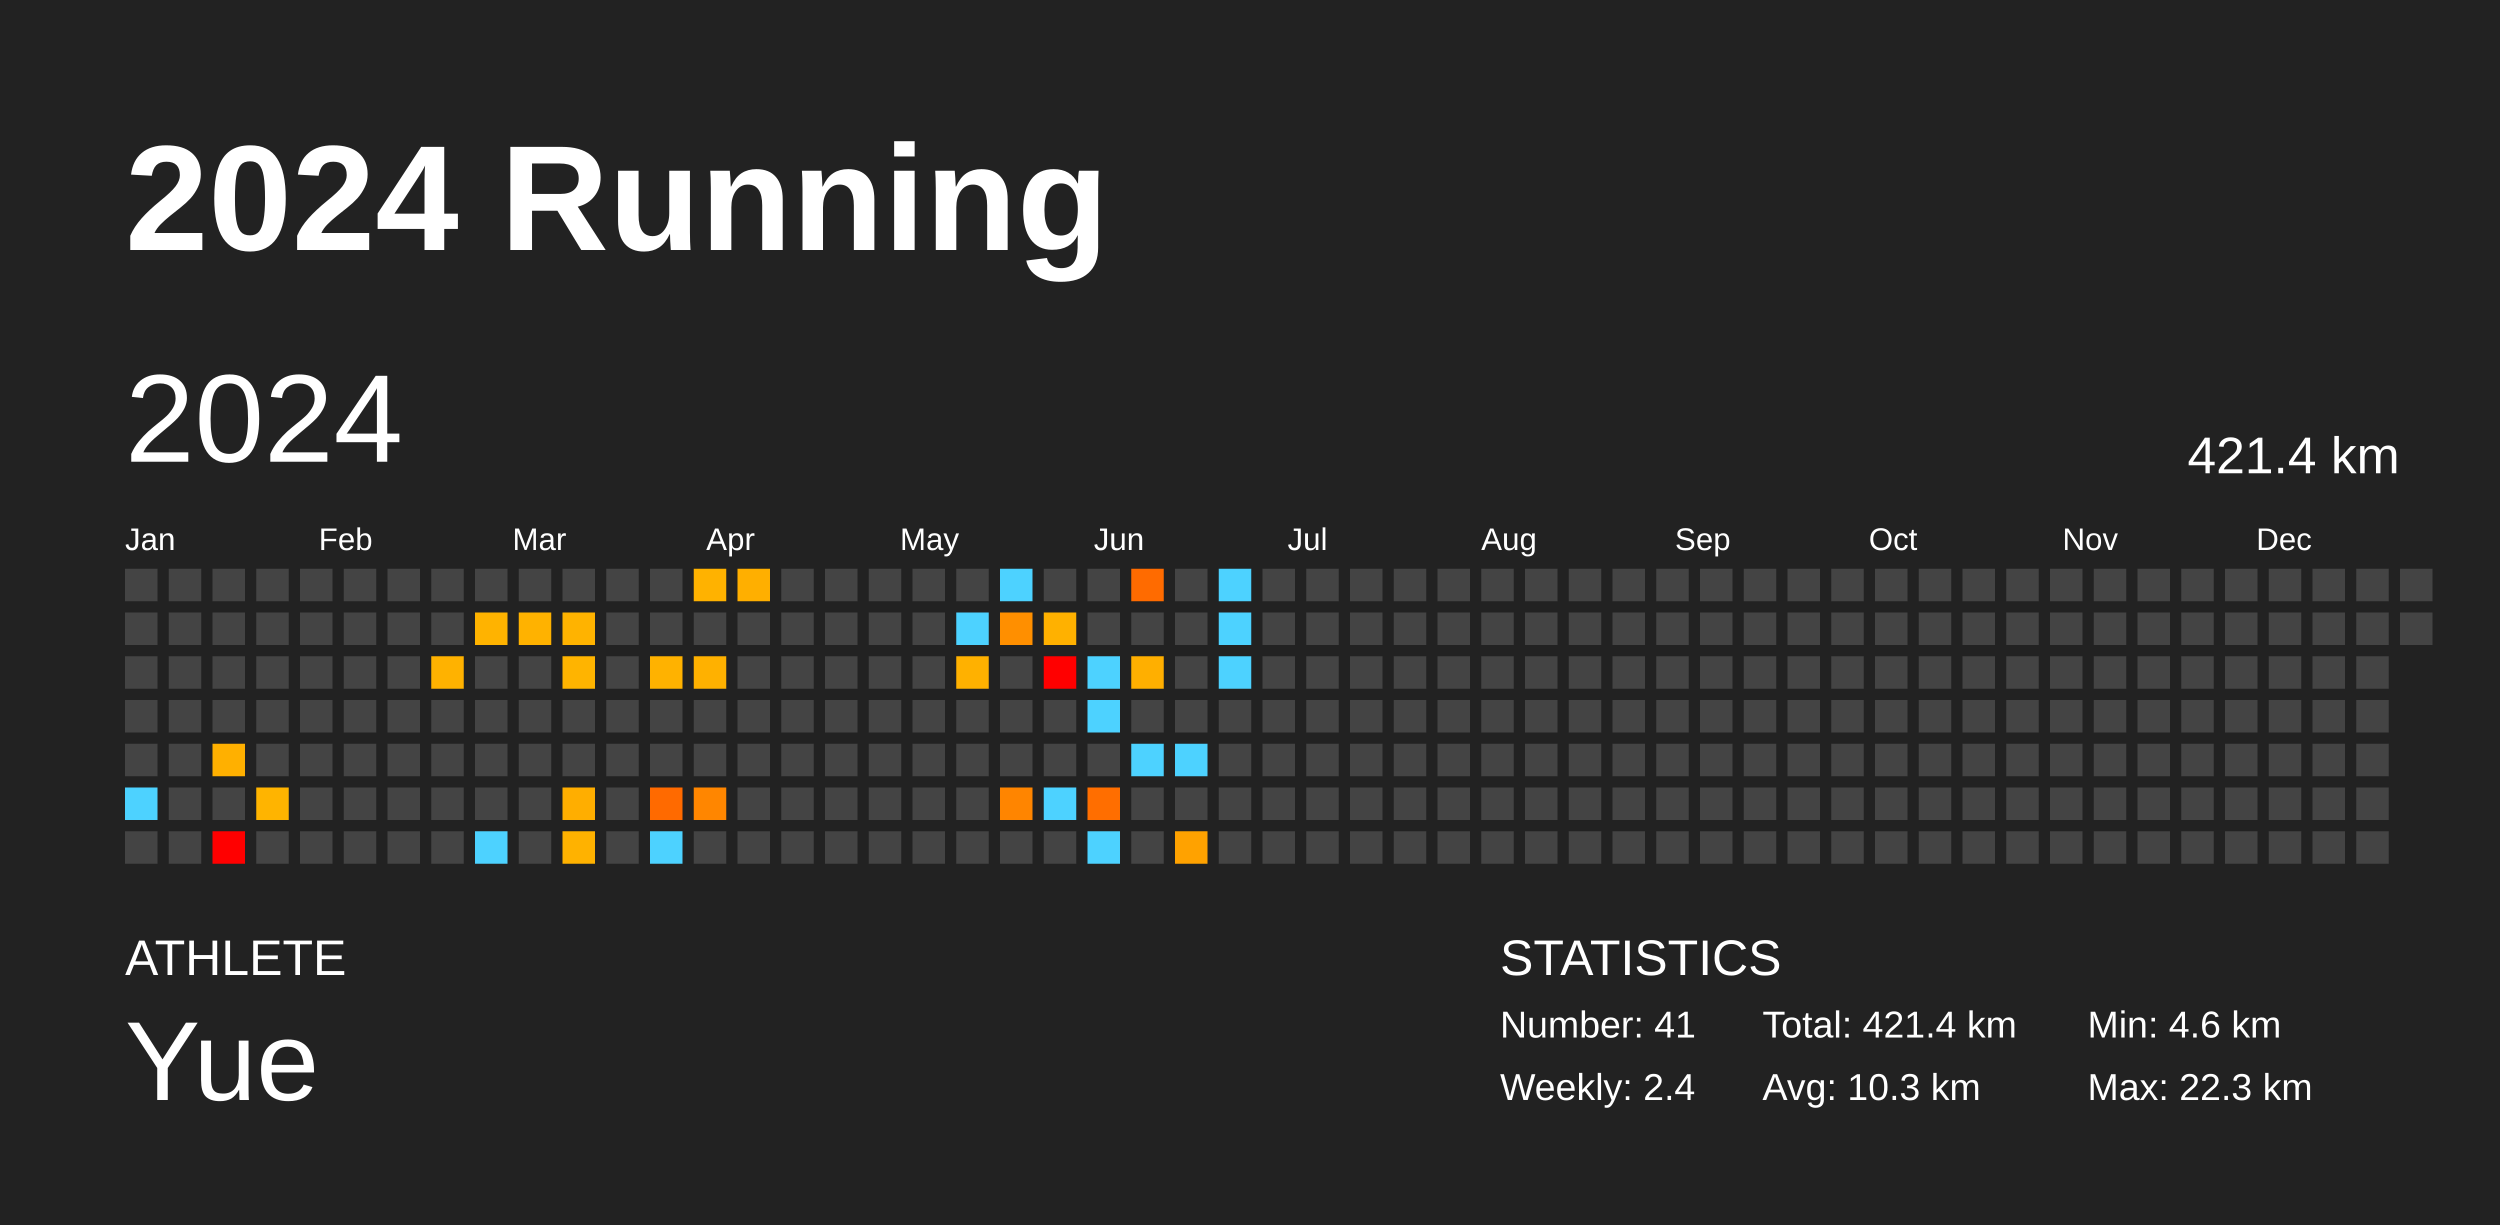
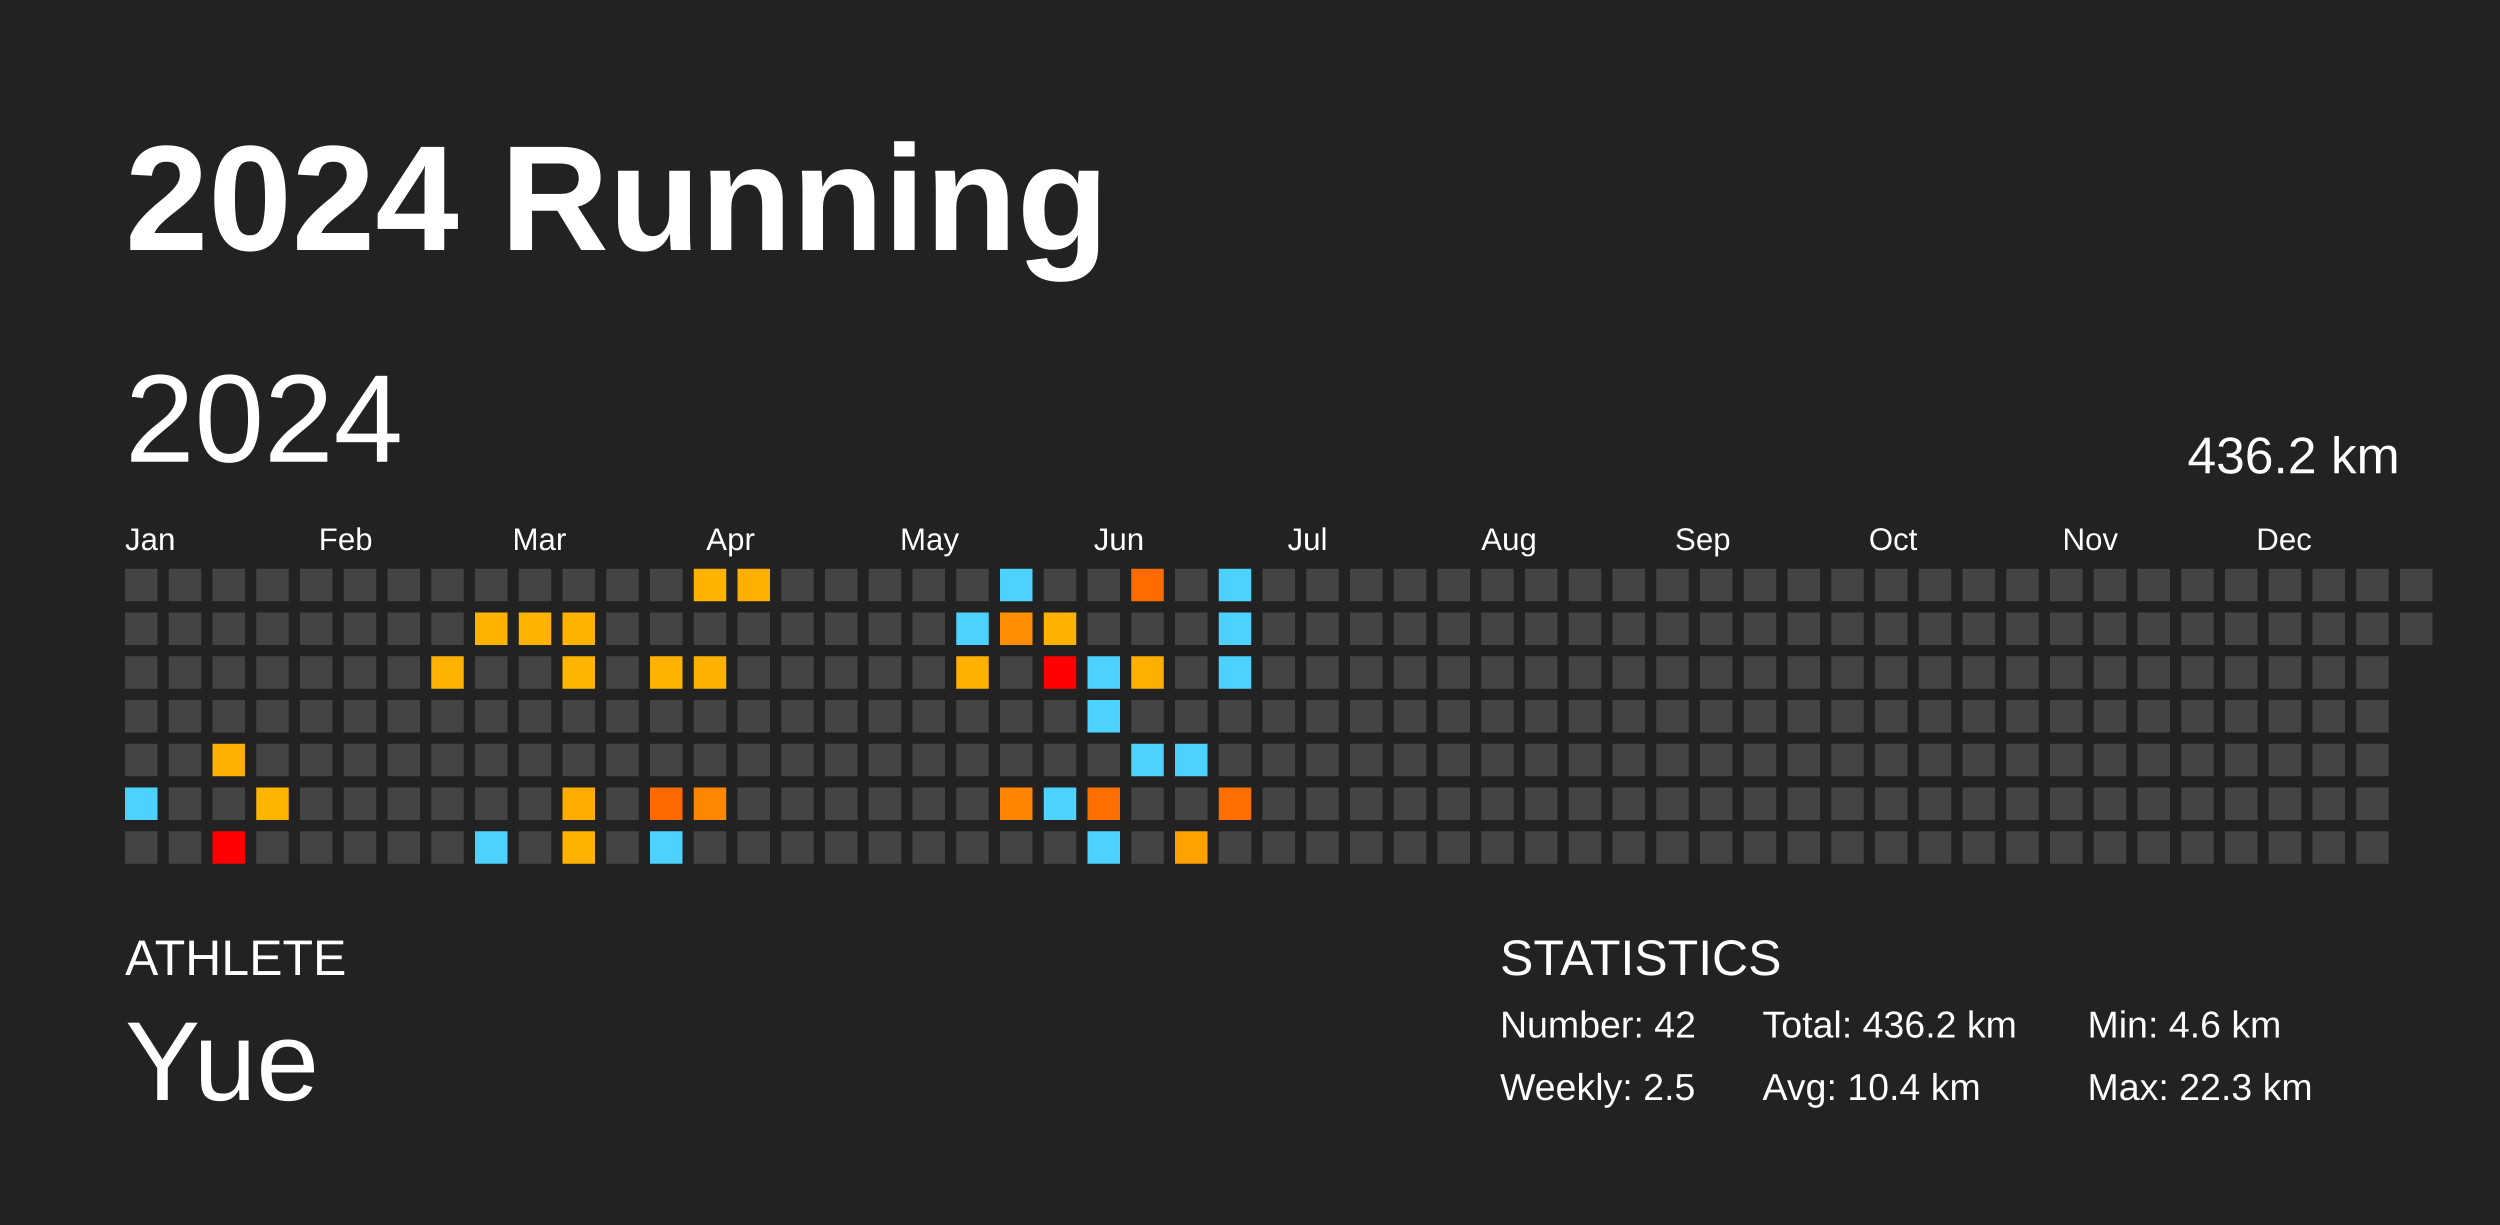
<svg xmlns="http://www.w3.org/2000/svg" baseProfile="full" height="98mm" version="1.1" viewBox="0,0,200,98" width="200mm">
  <defs />
  <rect fill="#222222" height="98" width="200" x="0" y="0" />
  <text fill="#FFFFFF" style="font-size:12px; font-family:Arial; font-weight:bold;" x="10" y="20">2024 Running</text>
  <text fill="#FFFFFF" style="font-size:4px; font-family:Arial" x="10" y="78">ATHLETE</text>
  <text fill="#FFFFFF" style="font-size:9px; font-family:Arial" x="10" y="88">Yue</text>
  <text fill="#FFFFFF" style="font-size:4px; font-family:Arial" x="120" y="78">STATISTICS</text>
-   <text fill="#FFFFFF" style="font-size:3px; font-family:Arial" x="120" y="83">Number: 41</text>
-   <text fill="#FFFFFF" style="font-size:3px; font-family:Arial" x="120" y="88">Weekly: 2.4</text>
-   <text fill="#FFFFFF" style="font-size:3px; font-family:Arial" x="141" y="83">Total: 421.4 km</text>
-   <text fill="#FFFFFF" style="font-size:3px; font-family:Arial" x="141" y="88">Avg: 10.3 km</text>
+   <text fill="#FFFFFF" style="font-size:3px; font-family:Arial" x="120" y="83">Number: 42</text>
+   <text fill="#FFFFFF" style="font-size:3px; font-family:Arial" x="120" y="88">Weekly: 2.5</text>
+   <text fill="#FFFFFF" style="font-size:3px; font-family:Arial" x="141" y="83">Total: 436.2 km</text>
+   <text fill="#FFFFFF" style="font-size:3px; font-family:Arial" x="141" y="88">Avg: 10.4 km</text>
  <text fill="#FFFFFF" style="font-size:3px; font-family:Arial" x="167" y="83">Min: 4.6 km</text>
  <text fill="#FFFFFF" style="font-size:3px; font-family:Arial" x="167" y="88">Max: 22.3 km</text>
  <text dominant-baseline="hanging" fill="#FFFFFF" style="font-size:10.0px; font-family:Arial;" x="10" y="30">2024</text>
-   <text dominant-baseline="hanging" fill="#FFFFFF" style="font-size:4.125px; font-family:Arial;" x="175" y="35">421.4 km</text>
+   <text dominant-baseline="hanging" fill="#FFFFFF" style="font-size:4.125px; font-family:Arial;" x="175" y="35">436.2 km</text>
  <text fill="#FFFFFF" style="font-size:2.5px; font-family:Arial" x="10.0" y="44">Jan</text>
  <text fill="#FFFFFF" style="font-size:2.5px; font-family:Arial" x="25.5" y="44">Feb</text>
  <text fill="#FFFFFF" style="font-size:2.5px; font-family:Arial" x="41.0" y="44">Mar</text>
  <text fill="#FFFFFF" style="font-size:2.5px; font-family:Arial" x="56.5" y="44">Apr</text>
  <text fill="#FFFFFF" style="font-size:2.5px; font-family:Arial" x="72.0" y="44">May</text>
  <text fill="#FFFFFF" style="font-size:2.5px; font-family:Arial" x="87.5" y="44">Jun</text>
  <text fill="#FFFFFF" style="font-size:2.5px; font-family:Arial" x="103.0" y="44">Jul</text>
  <text fill="#FFFFFF" style="font-size:2.5px; font-family:Arial" x="118.5" y="44">Aug</text>
  <text fill="#FFFFFF" style="font-size:2.5px; font-family:Arial" x="134.0" y="44">Sep</text>
  <text fill="#FFFFFF" style="font-size:2.5px; font-family:Arial" x="149.5" y="44">Oct</text>
  <text fill="#FFFFFF" style="font-size:2.5px; font-family:Arial" x="165.0" y="44">Nov</text>
  <text fill="#FFFFFF" style="font-size:2.5px; font-family:Arial" x="180.5" y="44">Dec</text>
  <rect fill="#444444" height="2.6" width="2.6" x="10.0" y="45.5" />
  <rect fill="#444444" height="2.6" width="2.6" x="10.0" y="49.0" />
  <rect fill="#444444" height="2.6" width="2.6" x="10.0" y="52.5" />
  <rect fill="#444444" height="2.6" width="2.6" x="10.0" y="56.0" />
  <rect fill="#444444" height="2.6" width="2.6" x="10.0" y="59.5" />
  <rect fill="#4dd2ff" height="2.6" width="2.6" x="10.0" y="63.0" />
  <rect fill="#444444" height="2.6" width="2.6" x="10.0" y="66.5" />
  <rect fill="#444444" height="2.6" width="2.6" x="13.5" y="45.5" />
  <rect fill="#444444" height="2.6" width="2.6" x="13.5" y="49.0" />
  <rect fill="#444444" height="2.6" width="2.6" x="13.5" y="52.5" />
  <rect fill="#444444" height="2.6" width="2.6" x="13.5" y="56.0" />
  <rect fill="#444444" height="2.6" width="2.6" x="13.5" y="59.5" />
  <rect fill="#444444" height="2.6" width="2.6" x="13.5" y="63.0" />
  <rect fill="#444444" height="2.6" width="2.6" x="13.5" y="66.5" />
  <rect fill="#444444" height="2.6" width="2.6" x="17.0" y="45.5" />
  <rect fill="#444444" height="2.6" width="2.6" x="17.0" y="49.0" />
  <rect fill="#444444" height="2.6" width="2.6" x="17.0" y="52.5" />
  <rect fill="#444444" height="2.6" width="2.6" x="17.0" y="56.0" />
  <rect fill="#ffb000" height="2.6" width="2.6" x="17.0" y="59.5" />
  <rect fill="#444444" height="2.6" width="2.6" x="17.0" y="63.0" />
  <rect fill="red" height="2.6" width="2.6" x="17.0" y="66.5" />
  <rect fill="#444444" height="2.6" width="2.6" x="20.5" y="45.5" />
  <rect fill="#444444" height="2.6" width="2.6" x="20.5" y="49.0" />
  <rect fill="#444444" height="2.6" width="2.6" x="20.5" y="52.5" />
  <rect fill="#444444" height="2.6" width="2.6" x="20.5" y="56.0" />
  <rect fill="#444444" height="2.6" width="2.6" x="20.5" y="59.5" />
  <rect fill="#ffb400" height="2.6" width="2.6" x="20.5" y="63.0" />
  <rect fill="#444444" height="2.6" width="2.6" x="20.5" y="66.5" />
  <rect fill="#444444" height="2.6" width="2.6" x="24.0" y="45.5" />
  <rect fill="#444444" height="2.6" width="2.6" x="24.0" y="49.0" />
  <rect fill="#444444" height="2.6" width="2.6" x="24.0" y="52.5" />
  <rect fill="#444444" height="2.6" width="2.6" x="24.0" y="56.0" />
  <rect fill="#444444" height="2.6" width="2.6" x="24.0" y="59.5" />
  <rect fill="#444444" height="2.6" width="2.6" x="24.0" y="63.0" />
  <rect fill="#444444" height="2.6" width="2.6" x="24.0" y="66.5" />
  <rect fill="#444444" height="2.6" width="2.6" x="27.5" y="45.5" />
  <rect fill="#444444" height="2.6" width="2.6" x="27.5" y="49.0" />
  <rect fill="#444444" height="2.6" width="2.6" x="27.5" y="52.5" />
  <rect fill="#444444" height="2.6" width="2.6" x="27.5" y="56.0" />
  <rect fill="#444444" height="2.6" width="2.6" x="27.5" y="59.5" />
  <rect fill="#444444" height="2.6" width="2.6" x="27.5" y="63.0" />
  <rect fill="#444444" height="2.6" width="2.6" x="27.5" y="66.5" />
  <rect fill="#444444" height="2.6" width="2.6" x="31.0" y="45.5" />
  <rect fill="#444444" height="2.6" width="2.6" x="31.0" y="49.0" />
  <rect fill="#444444" height="2.6" width="2.6" x="31.0" y="52.5" />
  <rect fill="#444444" height="2.6" width="2.6" x="31.0" y="56.0" />
  <rect fill="#444444" height="2.6" width="2.6" x="31.0" y="59.5" />
  <rect fill="#444444" height="2.6" width="2.6" x="31.0" y="63.0" />
  <rect fill="#444444" height="2.6" width="2.6" x="31.0" y="66.5" />
  <rect fill="#444444" height="2.6" width="2.6" x="34.5" y="45.5" />
  <rect fill="#444444" height="2.6" width="2.6" x="34.5" y="49.0" />
  <rect fill="#ffb200" height="2.6" width="2.6" x="34.5" y="52.5" />
  <rect fill="#444444" height="2.6" width="2.6" x="34.5" y="56.0" />
  <rect fill="#444444" height="2.6" width="2.6" x="34.5" y="59.5" />
  <rect fill="#444444" height="2.6" width="2.6" x="34.5" y="63.0" />
  <rect fill="#444444" height="2.6" width="2.6" x="34.5" y="66.5" />
  <rect fill="#444444" height="2.6" width="2.6" x="38.0" y="45.5" />
  <rect fill="#ffb300" height="2.6" width="2.6" x="38.0" y="49.0" />
  <rect fill="#444444" height="2.6" width="2.6" x="38.0" y="52.5" />
  <rect fill="#444444" height="2.6" width="2.6" x="38.0" y="56.0" />
  <rect fill="#444444" height="2.6" width="2.6" x="38.0" y="59.5" />
  <rect fill="#444444" height="2.6" width="2.6" x="38.0" y="63.0" />
  <rect fill="#4dd2ff" height="2.6" width="2.6" x="38.0" y="66.5" />
  <rect fill="#444444" height="2.6" width="2.6" x="41.5" y="45.5" />
  <rect fill="#ffb200" height="2.6" width="2.6" x="41.5" y="49.0" />
  <rect fill="#444444" height="2.6" width="2.6" x="41.5" y="52.5" />
  <rect fill="#444444" height="2.6" width="2.6" x="41.5" y="56.0" />
  <rect fill="#444444" height="2.6" width="2.6" x="41.5" y="59.5" />
  <rect fill="#444444" height="2.6" width="2.6" x="41.5" y="63.0" />
  <rect fill="#444444" height="2.6" width="2.6" x="41.5" y="66.5" />
  <rect fill="#444444" height="2.6" width="2.6" x="45.0" y="45.5" />
  <rect fill="#ffb300" height="2.6" width="2.6" x="45.0" y="49.0" />
  <rect fill="#ffb400" height="2.6" width="2.6" x="45.0" y="52.5" />
  <rect fill="#444444" height="2.6" width="2.6" x="45.0" y="56.0" />
  <rect fill="#444444" height="2.6" width="2.6" x="45.0" y="59.5" />
  <rect fill="#ffae00" height="2.6" width="2.6" x="45.0" y="63.0" />
  <rect fill="#ffb200" height="2.6" width="2.6" x="45.0" y="66.5" />
  <rect fill="#444444" height="2.6" width="2.6" x="48.5" y="45.5" />
  <rect fill="#444444" height="2.6" width="2.6" x="48.5" y="49.0" />
  <rect fill="#444444" height="2.6" width="2.6" x="48.5" y="52.5" />
  <rect fill="#444444" height="2.6" width="2.6" x="48.5" y="56.0" />
  <rect fill="#444444" height="2.6" width="2.6" x="48.5" y="59.5" />
  <rect fill="#444444" height="2.6" width="2.6" x="48.5" y="63.0" />
  <rect fill="#444444" height="2.6" width="2.6" x="48.5" y="66.5" />
  <rect fill="#444444" height="2.6" width="2.6" x="52.0" y="45.5" />
  <rect fill="#444444" height="2.6" width="2.6" x="52.0" y="49.0" />
  <rect fill="#ffb200" height="2.6" width="2.6" x="52.0" y="52.5" />
  <rect fill="#444444" height="2.6" width="2.6" x="52.0" y="56.0" />
  <rect fill="#444444" height="2.6" width="2.6" x="52.0" y="59.5" />
  <rect fill="#ff6a00" height="2.6" width="2.6" x="52.0" y="63.0" />
  <rect fill="#4dd2ff" height="2.6" width="2.6" x="52.0" y="66.5" />
  <rect fill="#ffb200" height="2.6" width="2.6" x="55.5" y="45.5" />
  <rect fill="#444444" height="2.6" width="2.6" x="55.5" y="49.0" />
  <rect fill="#ffb100" height="2.6" width="2.6" x="55.5" y="52.5" />
  <rect fill="#444444" height="2.6" width="2.6" x="55.5" y="56.0" />
  <rect fill="#444444" height="2.6" width="2.6" x="55.5" y="59.5" />
  <rect fill="#ff8600" height="2.6" width="2.6" x="55.5" y="63.0" />
  <rect fill="#444444" height="2.6" width="2.6" x="55.5" y="66.5" />
  <rect fill="#ffaf00" height="2.6" width="2.6" x="59.0" y="45.5" />
  <rect fill="#444444" height="2.6" width="2.6" x="59.0" y="49.0" />
  <rect fill="#444444" height="2.6" width="2.6" x="59.0" y="52.5" />
  <rect fill="#444444" height="2.6" width="2.6" x="59.0" y="56.0" />
  <rect fill="#444444" height="2.6" width="2.6" x="59.0" y="59.5" />
  <rect fill="#444444" height="2.6" width="2.6" x="59.0" y="63.0" />
  <rect fill="#444444" height="2.6" width="2.6" x="59.0" y="66.5" />
  <rect fill="#444444" height="2.6" width="2.6" x="62.5" y="45.5" />
  <rect fill="#444444" height="2.6" width="2.6" x="62.5" y="49.0" />
  <rect fill="#444444" height="2.6" width="2.6" x="62.5" y="52.5" />
  <rect fill="#444444" height="2.6" width="2.6" x="62.5" y="56.0" />
  <rect fill="#444444" height="2.6" width="2.6" x="62.5" y="59.5" />
  <rect fill="#444444" height="2.6" width="2.6" x="62.5" y="63.0" />
  <rect fill="#444444" height="2.6" width="2.6" x="62.5" y="66.5" />
  <rect fill="#444444" height="2.6" width="2.6" x="66.0" y="45.5" />
  <rect fill="#444444" height="2.6" width="2.6" x="66.0" y="49.0" />
  <rect fill="#444444" height="2.6" width="2.6" x="66.0" y="52.5" />
  <rect fill="#444444" height="2.6" width="2.6" x="66.0" y="56.0" />
  <rect fill="#444444" height="2.6" width="2.6" x="66.0" y="59.5" />
  <rect fill="#444444" height="2.6" width="2.6" x="66.0" y="63.0" />
  <rect fill="#444444" height="2.6" width="2.6" x="66.0" y="66.5" />
  <rect fill="#444444" height="2.6" width="2.6" x="69.5" y="45.5" />
  <rect fill="#444444" height="2.6" width="2.6" x="69.5" y="49.0" />
  <rect fill="#444444" height="2.6" width="2.6" x="69.5" y="52.5" />
  <rect fill="#444444" height="2.6" width="2.6" x="69.5" y="56.0" />
  <rect fill="#444444" height="2.6" width="2.6" x="69.5" y="59.5" />
  <rect fill="#444444" height="2.6" width="2.6" x="69.5" y="63.0" />
  <rect fill="#444444" height="2.6" width="2.6" x="69.5" y="66.5" />
  <rect fill="#444444" height="2.6" width="2.6" x="73.0" y="45.5" />
  <rect fill="#444444" height="2.6" width="2.6" x="73.0" y="49.0" />
  <rect fill="#444444" height="2.6" width="2.6" x="73.0" y="52.5" />
  <rect fill="#444444" height="2.6" width="2.6" x="73.0" y="56.0" />
  <rect fill="#444444" height="2.6" width="2.6" x="73.0" y="59.5" />
  <rect fill="#444444" height="2.6" width="2.6" x="73.0" y="63.0" />
  <rect fill="#444444" height="2.6" width="2.6" x="73.0" y="66.5" />
  <rect fill="#444444" height="2.6" width="2.6" x="76.5" y="45.5" />
  <rect fill="#4dd2ff" height="2.6" width="2.6" x="76.5" y="49.0" />
  <rect fill="#ffb100" height="2.6" width="2.6" x="76.5" y="52.5" />
  <rect fill="#444444" height="2.6" width="2.6" x="76.5" y="56.0" />
  <rect fill="#444444" height="2.6" width="2.6" x="76.5" y="59.5" />
  <rect fill="#444444" height="2.6" width="2.6" x="76.5" y="63.0" />
  <rect fill="#444444" height="2.6" width="2.6" x="76.5" y="66.5" />
  <rect fill="#4dd2ff" height="2.6" width="2.6" x="80.0" y="45.5" />
  <rect fill="#ff8f00" height="2.6" width="2.6" x="80.0" y="49.0" />
  <rect fill="#444444" height="2.6" width="2.6" x="80.0" y="52.5" />
  <rect fill="#444444" height="2.6" width="2.6" x="80.0" y="56.0" />
  <rect fill="#444444" height="2.6" width="2.6" x="80.0" y="59.5" />
  <rect fill="#ff8500" height="2.6" width="2.6" x="80.0" y="63.0" />
  <rect fill="#444444" height="2.6" width="2.6" x="80.0" y="66.5" />
  <rect fill="#444444" height="2.6" width="2.6" x="83.5" y="45.5" />
  <rect fill="#ffb100" height="2.6" width="2.6" x="83.5" y="49.0" />
  <rect fill="red" height="2.6" width="2.6" x="83.5" y="52.5" />
  <rect fill="#444444" height="2.6" width="2.6" x="83.5" y="56.0" />
  <rect fill="#444444" height="2.6" width="2.6" x="83.5" y="59.5" />
  <rect fill="#4dd2ff" height="2.6" width="2.6" x="83.5" y="63.0" />
  <rect fill="#444444" height="2.6" width="2.6" x="83.5" y="66.5" />
  <rect fill="#444444" height="2.6" width="2.6" x="87.0" y="45.5" />
  <rect fill="#444444" height="2.6" width="2.6" x="87.0" y="49.0" />
  <rect fill="#4dd2ff" height="2.6" width="2.6" x="87.0" y="52.5" />
  <rect fill="#4dd2ff" height="2.6" width="2.6" x="87.0" y="56.0" />
  <rect fill="#444444" height="2.6" width="2.6" x="87.0" y="59.5" />
  <rect fill="#ff6e00" height="2.6" width="2.6" x="87.0" y="63.0" />
  <rect fill="#4dd2ff" height="2.6" width="2.6" x="87.0" y="66.5" />
  <rect fill="#ff6b00" height="2.6" width="2.6" x="90.5" y="45.5" />
  <rect fill="#444444" height="2.6" width="2.6" x="90.5" y="49.0" />
  <rect fill="#ffaf00" height="2.6" width="2.6" x="90.5" y="52.5" />
  <rect fill="#444444" height="2.6" width="2.6" x="90.5" y="56.0" />
  <rect fill="#4dd2ff" height="2.6" width="2.6" x="90.5" y="59.5" />
  <rect fill="#444444" height="2.6" width="2.6" x="90.5" y="63.0" />
  <rect fill="#444444" height="2.6" width="2.6" x="90.5" y="66.5" />
  <rect fill="#444444" height="2.6" width="2.6" x="94.0" y="45.5" />
  <rect fill="#444444" height="2.6" width="2.6" x="94.0" y="49.0" />
  <rect fill="#444444" height="2.6" width="2.6" x="94.0" y="52.5" />
  <rect fill="#444444" height="2.6" width="2.6" x="94.0" y="56.0" />
  <rect fill="#4dd2ff" height="2.6" width="2.6" x="94.0" y="59.5" />
  <rect fill="#444444" height="2.6" width="2.6" x="94.0" y="63.0" />
  <rect fill="#ffa200" height="2.6" width="2.6" x="94.0" y="66.5" />
  <rect fill="#4dd2ff" height="2.6" width="2.6" x="97.5" y="45.5" />
  <rect fill="#4dd2ff" height="2.6" width="2.6" x="97.5" y="49.0" />
  <rect fill="#4dd2ff" height="2.6" width="2.6" x="97.5" y="52.5" />
  <rect fill="#444444" height="2.6" width="2.6" x="97.5" y="56.0" />
  <rect fill="#444444" height="2.6" width="2.6" x="97.5" y="59.5" />
-   <rect fill="#444444" height="2.6" width="2.6" x="97.5" y="63.0" />
+   <rect fill="#ff6e00" height="2.6" width="2.6" x="97.5" y="63.0" />
  <rect fill="#444444" height="2.6" width="2.6" x="97.5" y="66.5" />
  <rect fill="#444444" height="2.6" width="2.6" x="101.0" y="45.5" />
  <rect fill="#444444" height="2.6" width="2.6" x="101.0" y="49.0" />
  <rect fill="#444444" height="2.6" width="2.6" x="101.0" y="52.5" />
  <rect fill="#444444" height="2.6" width="2.6" x="101.0" y="56.0" />
  <rect fill="#444444" height="2.6" width="2.6" x="101.0" y="59.5" />
  <rect fill="#444444" height="2.6" width="2.6" x="101.0" y="63.0" />
  <rect fill="#444444" height="2.6" width="2.6" x="101.0" y="66.5" />
  <rect fill="#444444" height="2.6" width="2.6" x="104.5" y="45.5" />
  <rect fill="#444444" height="2.6" width="2.6" x="104.5" y="49.0" />
  <rect fill="#444444" height="2.6" width="2.6" x="104.5" y="52.5" />
  <rect fill="#444444" height="2.6" width="2.6" x="104.5" y="56.0" />
  <rect fill="#444444" height="2.6" width="2.6" x="104.5" y="59.5" />
  <rect fill="#444444" height="2.6" width="2.6" x="104.5" y="63.0" />
  <rect fill="#444444" height="2.6" width="2.6" x="104.5" y="66.5" />
  <rect fill="#444444" height="2.6" width="2.6" x="108.0" y="45.5" />
  <rect fill="#444444" height="2.6" width="2.6" x="108.0" y="49.0" />
  <rect fill="#444444" height="2.6" width="2.6" x="108.0" y="52.5" />
  <rect fill="#444444" height="2.6" width="2.6" x="108.0" y="56.0" />
  <rect fill="#444444" height="2.6" width="2.6" x="108.0" y="59.5" />
  <rect fill="#444444" height="2.6" width="2.6" x="108.0" y="63.0" />
  <rect fill="#444444" height="2.6" width="2.6" x="108.0" y="66.5" />
  <rect fill="#444444" height="2.6" width="2.6" x="111.5" y="45.5" />
  <rect fill="#444444" height="2.6" width="2.6" x="111.5" y="49.0" />
  <rect fill="#444444" height="2.6" width="2.6" x="111.5" y="52.5" />
  <rect fill="#444444" height="2.6" width="2.6" x="111.5" y="56.0" />
  <rect fill="#444444" height="2.6" width="2.6" x="111.5" y="59.5" />
  <rect fill="#444444" height="2.6" width="2.6" x="111.5" y="63.0" />
  <rect fill="#444444" height="2.6" width="2.6" x="111.5" y="66.5" />
  <rect fill="#444444" height="2.6" width="2.6" x="115.0" y="45.5" />
  <rect fill="#444444" height="2.6" width="2.6" x="115.0" y="49.0" />
  <rect fill="#444444" height="2.6" width="2.6" x="115.0" y="52.5" />
  <rect fill="#444444" height="2.6" width="2.6" x="115.0" y="56.0" />
  <rect fill="#444444" height="2.6" width="2.6" x="115.0" y="59.5" />
  <rect fill="#444444" height="2.6" width="2.6" x="115.0" y="63.0" />
  <rect fill="#444444" height="2.6" width="2.6" x="115.0" y="66.5" />
  <rect fill="#444444" height="2.6" width="2.6" x="118.5" y="45.5" />
  <rect fill="#444444" height="2.6" width="2.6" x="118.5" y="49.0" />
  <rect fill="#444444" height="2.6" width="2.6" x="118.5" y="52.5" />
  <rect fill="#444444" height="2.6" width="2.6" x="118.5" y="56.0" />
  <rect fill="#444444" height="2.6" width="2.6" x="118.5" y="59.5" />
  <rect fill="#444444" height="2.6" width="2.6" x="118.5" y="63.0" />
  <rect fill="#444444" height="2.6" width="2.6" x="118.5" y="66.5" />
  <rect fill="#444444" height="2.6" width="2.6" x="122.0" y="45.5" />
  <rect fill="#444444" height="2.6" width="2.6" x="122.0" y="49.0" />
  <rect fill="#444444" height="2.6" width="2.6" x="122.0" y="52.5" />
  <rect fill="#444444" height="2.6" width="2.6" x="122.0" y="56.0" />
  <rect fill="#444444" height="2.6" width="2.6" x="122.0" y="59.5" />
  <rect fill="#444444" height="2.6" width="2.6" x="122.0" y="63.0" />
  <rect fill="#444444" height="2.6" width="2.6" x="122.0" y="66.5" />
  <rect fill="#444444" height="2.6" width="2.6" x="125.5" y="45.5" />
  <rect fill="#444444" height="2.6" width="2.6" x="125.5" y="49.0" />
  <rect fill="#444444" height="2.6" width="2.6" x="125.5" y="52.5" />
  <rect fill="#444444" height="2.6" width="2.6" x="125.5" y="56.0" />
  <rect fill="#444444" height="2.6" width="2.6" x="125.5" y="59.5" />
  <rect fill="#444444" height="2.6" width="2.6" x="125.5" y="63.0" />
  <rect fill="#444444" height="2.6" width="2.6" x="125.5" y="66.5" />
  <rect fill="#444444" height="2.6" width="2.6" x="129.0" y="45.5" />
  <rect fill="#444444" height="2.6" width="2.6" x="129.0" y="49.0" />
  <rect fill="#444444" height="2.6" width="2.6" x="129.0" y="52.5" />
  <rect fill="#444444" height="2.6" width="2.6" x="129.0" y="56.0" />
  <rect fill="#444444" height="2.6" width="2.6" x="129.0" y="59.5" />
  <rect fill="#444444" height="2.6" width="2.6" x="129.0" y="63.0" />
  <rect fill="#444444" height="2.6" width="2.6" x="129.0" y="66.5" />
  <rect fill="#444444" height="2.6" width="2.6" x="132.5" y="45.5" />
  <rect fill="#444444" height="2.6" width="2.6" x="132.5" y="49.0" />
  <rect fill="#444444" height="2.6" width="2.6" x="132.5" y="52.5" />
  <rect fill="#444444" height="2.6" width="2.6" x="132.5" y="56.0" />
  <rect fill="#444444" height="2.6" width="2.6" x="132.5" y="59.5" />
  <rect fill="#444444" height="2.6" width="2.6" x="132.5" y="63.0" />
  <rect fill="#444444" height="2.6" width="2.6" x="132.5" y="66.5" />
  <rect fill="#444444" height="2.6" width="2.6" x="136.0" y="45.5" />
  <rect fill="#444444" height="2.6" width="2.6" x="136.0" y="49.0" />
  <rect fill="#444444" height="2.6" width="2.6" x="136.0" y="52.5" />
  <rect fill="#444444" height="2.6" width="2.6" x="136.0" y="56.0" />
  <rect fill="#444444" height="2.6" width="2.6" x="136.0" y="59.5" />
  <rect fill="#444444" height="2.6" width="2.6" x="136.0" y="63.0" />
  <rect fill="#444444" height="2.6" width="2.6" x="136.0" y="66.5" />
  <rect fill="#444444" height="2.6" width="2.6" x="139.5" y="45.5" />
  <rect fill="#444444" height="2.6" width="2.6" x="139.5" y="49.0" />
  <rect fill="#444444" height="2.6" width="2.6" x="139.5" y="52.5" />
  <rect fill="#444444" height="2.6" width="2.6" x="139.5" y="56.0" />
  <rect fill="#444444" height="2.6" width="2.6" x="139.5" y="59.5" />
  <rect fill="#444444" height="2.6" width="2.6" x="139.5" y="63.0" />
  <rect fill="#444444" height="2.6" width="2.6" x="139.5" y="66.5" />
  <rect fill="#444444" height="2.6" width="2.6" x="143.0" y="45.5" />
  <rect fill="#444444" height="2.6" width="2.6" x="143.0" y="49.0" />
  <rect fill="#444444" height="2.6" width="2.6" x="143.0" y="52.5" />
  <rect fill="#444444" height="2.6" width="2.6" x="143.0" y="56.0" />
  <rect fill="#444444" height="2.6" width="2.6" x="143.0" y="59.5" />
  <rect fill="#444444" height="2.6" width="2.6" x="143.0" y="63.0" />
  <rect fill="#444444" height="2.6" width="2.6" x="143.0" y="66.5" />
  <rect fill="#444444" height="2.6" width="2.6" x="146.5" y="45.5" />
  <rect fill="#444444" height="2.6" width="2.6" x="146.5" y="49.0" />
  <rect fill="#444444" height="2.6" width="2.6" x="146.5" y="52.5" />
  <rect fill="#444444" height="2.6" width="2.6" x="146.5" y="56.0" />
  <rect fill="#444444" height="2.6" width="2.6" x="146.5" y="59.5" />
  <rect fill="#444444" height="2.6" width="2.6" x="146.5" y="63.0" />
  <rect fill="#444444" height="2.6" width="2.6" x="146.5" y="66.5" />
  <rect fill="#444444" height="2.6" width="2.6" x="150.0" y="45.5" />
  <rect fill="#444444" height="2.6" width="2.6" x="150.0" y="49.0" />
  <rect fill="#444444" height="2.6" width="2.6" x="150.0" y="52.5" />
  <rect fill="#444444" height="2.6" width="2.6" x="150.0" y="56.0" />
  <rect fill="#444444" height="2.6" width="2.6" x="150.0" y="59.5" />
  <rect fill="#444444" height="2.6" width="2.6" x="150.0" y="63.0" />
  <rect fill="#444444" height="2.6" width="2.6" x="150.0" y="66.5" />
  <rect fill="#444444" height="2.6" width="2.6" x="153.5" y="45.5" />
  <rect fill="#444444" height="2.6" width="2.6" x="153.5" y="49.0" />
  <rect fill="#444444" height="2.6" width="2.6" x="153.5" y="52.5" />
  <rect fill="#444444" height="2.6" width="2.6" x="153.5" y="56.0" />
  <rect fill="#444444" height="2.6" width="2.6" x="153.5" y="59.5" />
  <rect fill="#444444" height="2.6" width="2.6" x="153.5" y="63.0" />
  <rect fill="#444444" height="2.6" width="2.6" x="153.5" y="66.5" />
  <rect fill="#444444" height="2.6" width="2.6" x="157.0" y="45.5" />
  <rect fill="#444444" height="2.6" width="2.6" x="157.0" y="49.0" />
  <rect fill="#444444" height="2.6" width="2.6" x="157.0" y="52.5" />
  <rect fill="#444444" height="2.6" width="2.6" x="157.0" y="56.0" />
  <rect fill="#444444" height="2.6" width="2.6" x="157.0" y="59.5" />
  <rect fill="#444444" height="2.6" width="2.6" x="157.0" y="63.0" />
  <rect fill="#444444" height="2.6" width="2.6" x="157.0" y="66.5" />
  <rect fill="#444444" height="2.6" width="2.6" x="160.5" y="45.5" />
  <rect fill="#444444" height="2.6" width="2.6" x="160.5" y="49.0" />
  <rect fill="#444444" height="2.6" width="2.6" x="160.5" y="52.5" />
  <rect fill="#444444" height="2.6" width="2.6" x="160.5" y="56.0" />
  <rect fill="#444444" height="2.6" width="2.6" x="160.5" y="59.5" />
  <rect fill="#444444" height="2.6" width="2.6" x="160.5" y="63.0" />
  <rect fill="#444444" height="2.6" width="2.6" x="160.5" y="66.5" />
  <rect fill="#444444" height="2.6" width="2.6" x="164.0" y="45.5" />
  <rect fill="#444444" height="2.6" width="2.6" x="164.0" y="49.0" />
  <rect fill="#444444" height="2.6" width="2.6" x="164.0" y="52.5" />
  <rect fill="#444444" height="2.6" width="2.6" x="164.0" y="56.0" />
  <rect fill="#444444" height="2.6" width="2.6" x="164.0" y="59.5" />
  <rect fill="#444444" height="2.6" width="2.6" x="164.0" y="63.0" />
  <rect fill="#444444" height="2.6" width="2.6" x="164.0" y="66.5" />
  <rect fill="#444444" height="2.6" width="2.6" x="167.5" y="45.5" />
  <rect fill="#444444" height="2.6" width="2.6" x="167.5" y="49.0" />
  <rect fill="#444444" height="2.6" width="2.6" x="167.5" y="52.5" />
  <rect fill="#444444" height="2.6" width="2.6" x="167.5" y="56.0" />
  <rect fill="#444444" height="2.6" width="2.6" x="167.5" y="59.5" />
  <rect fill="#444444" height="2.6" width="2.6" x="167.5" y="63.0" />
  <rect fill="#444444" height="2.6" width="2.6" x="167.5" y="66.5" />
  <rect fill="#444444" height="2.6" width="2.6" x="171.0" y="45.5" />
  <rect fill="#444444" height="2.6" width="2.6" x="171.0" y="49.0" />
  <rect fill="#444444" height="2.6" width="2.6" x="171.0" y="52.5" />
  <rect fill="#444444" height="2.6" width="2.6" x="171.0" y="56.0" />
  <rect fill="#444444" height="2.6" width="2.6" x="171.0" y="59.5" />
  <rect fill="#444444" height="2.6" width="2.6" x="171.0" y="63.0" />
  <rect fill="#444444" height="2.6" width="2.6" x="171.0" y="66.5" />
  <rect fill="#444444" height="2.6" width="2.6" x="174.5" y="45.5" />
  <rect fill="#444444" height="2.6" width="2.6" x="174.5" y="49.0" />
  <rect fill="#444444" height="2.6" width="2.6" x="174.5" y="52.5" />
  <rect fill="#444444" height="2.6" width="2.6" x="174.5" y="56.0" />
  <rect fill="#444444" height="2.6" width="2.6" x="174.5" y="59.5" />
  <rect fill="#444444" height="2.6" width="2.6" x="174.5" y="63.0" />
  <rect fill="#444444" height="2.6" width="2.6" x="174.5" y="66.5" />
  <rect fill="#444444" height="2.6" width="2.6" x="178.0" y="45.5" />
  <rect fill="#444444" height="2.6" width="2.6" x="178.0" y="49.0" />
  <rect fill="#444444" height="2.6" width="2.6" x="178.0" y="52.5" />
  <rect fill="#444444" height="2.6" width="2.6" x="178.0" y="56.0" />
  <rect fill="#444444" height="2.6" width="2.6" x="178.0" y="59.5" />
  <rect fill="#444444" height="2.6" width="2.6" x="178.0" y="63.0" />
  <rect fill="#444444" height="2.6" width="2.6" x="178.0" y="66.5" />
  <rect fill="#444444" height="2.6" width="2.6" x="181.5" y="45.5" />
  <rect fill="#444444" height="2.6" width="2.6" x="181.5" y="49.0" />
  <rect fill="#444444" height="2.6" width="2.6" x="181.5" y="52.5" />
  <rect fill="#444444" height="2.6" width="2.6" x="181.5" y="56.0" />
  <rect fill="#444444" height="2.6" width="2.6" x="181.5" y="59.5" />
  <rect fill="#444444" height="2.6" width="2.6" x="181.5" y="63.0" />
  <rect fill="#444444" height="2.6" width="2.6" x="181.5" y="66.5" />
  <rect fill="#444444" height="2.6" width="2.6" x="185.0" y="45.5" />
  <rect fill="#444444" height="2.6" width="2.6" x="185.0" y="49.0" />
  <rect fill="#444444" height="2.6" width="2.6" x="185.0" y="52.5" />
  <rect fill="#444444" height="2.6" width="2.6" x="185.0" y="56.0" />
  <rect fill="#444444" height="2.6" width="2.6" x="185.0" y="59.5" />
  <rect fill="#444444" height="2.6" width="2.6" x="185.0" y="63.0" />
  <rect fill="#444444" height="2.6" width="2.6" x="185.0" y="66.5" />
  <rect fill="#444444" height="2.6" width="2.6" x="188.5" y="45.5" />
  <rect fill="#444444" height="2.6" width="2.6" x="188.5" y="49.0" />
  <rect fill="#444444" height="2.6" width="2.6" x="188.5" y="52.5" />
  <rect fill="#444444" height="2.6" width="2.6" x="188.5" y="56.0" />
  <rect fill="#444444" height="2.6" width="2.6" x="188.5" y="59.5" />
  <rect fill="#444444" height="2.6" width="2.6" x="188.5" y="63.0" />
  <rect fill="#444444" height="2.6" width="2.6" x="188.5" y="66.5" />
  <rect fill="#444444" height="2.6" width="2.6" x="192.0" y="45.5" />
  <rect fill="#444444" height="2.6" width="2.6" x="192.0" y="49.0" />
</svg>
